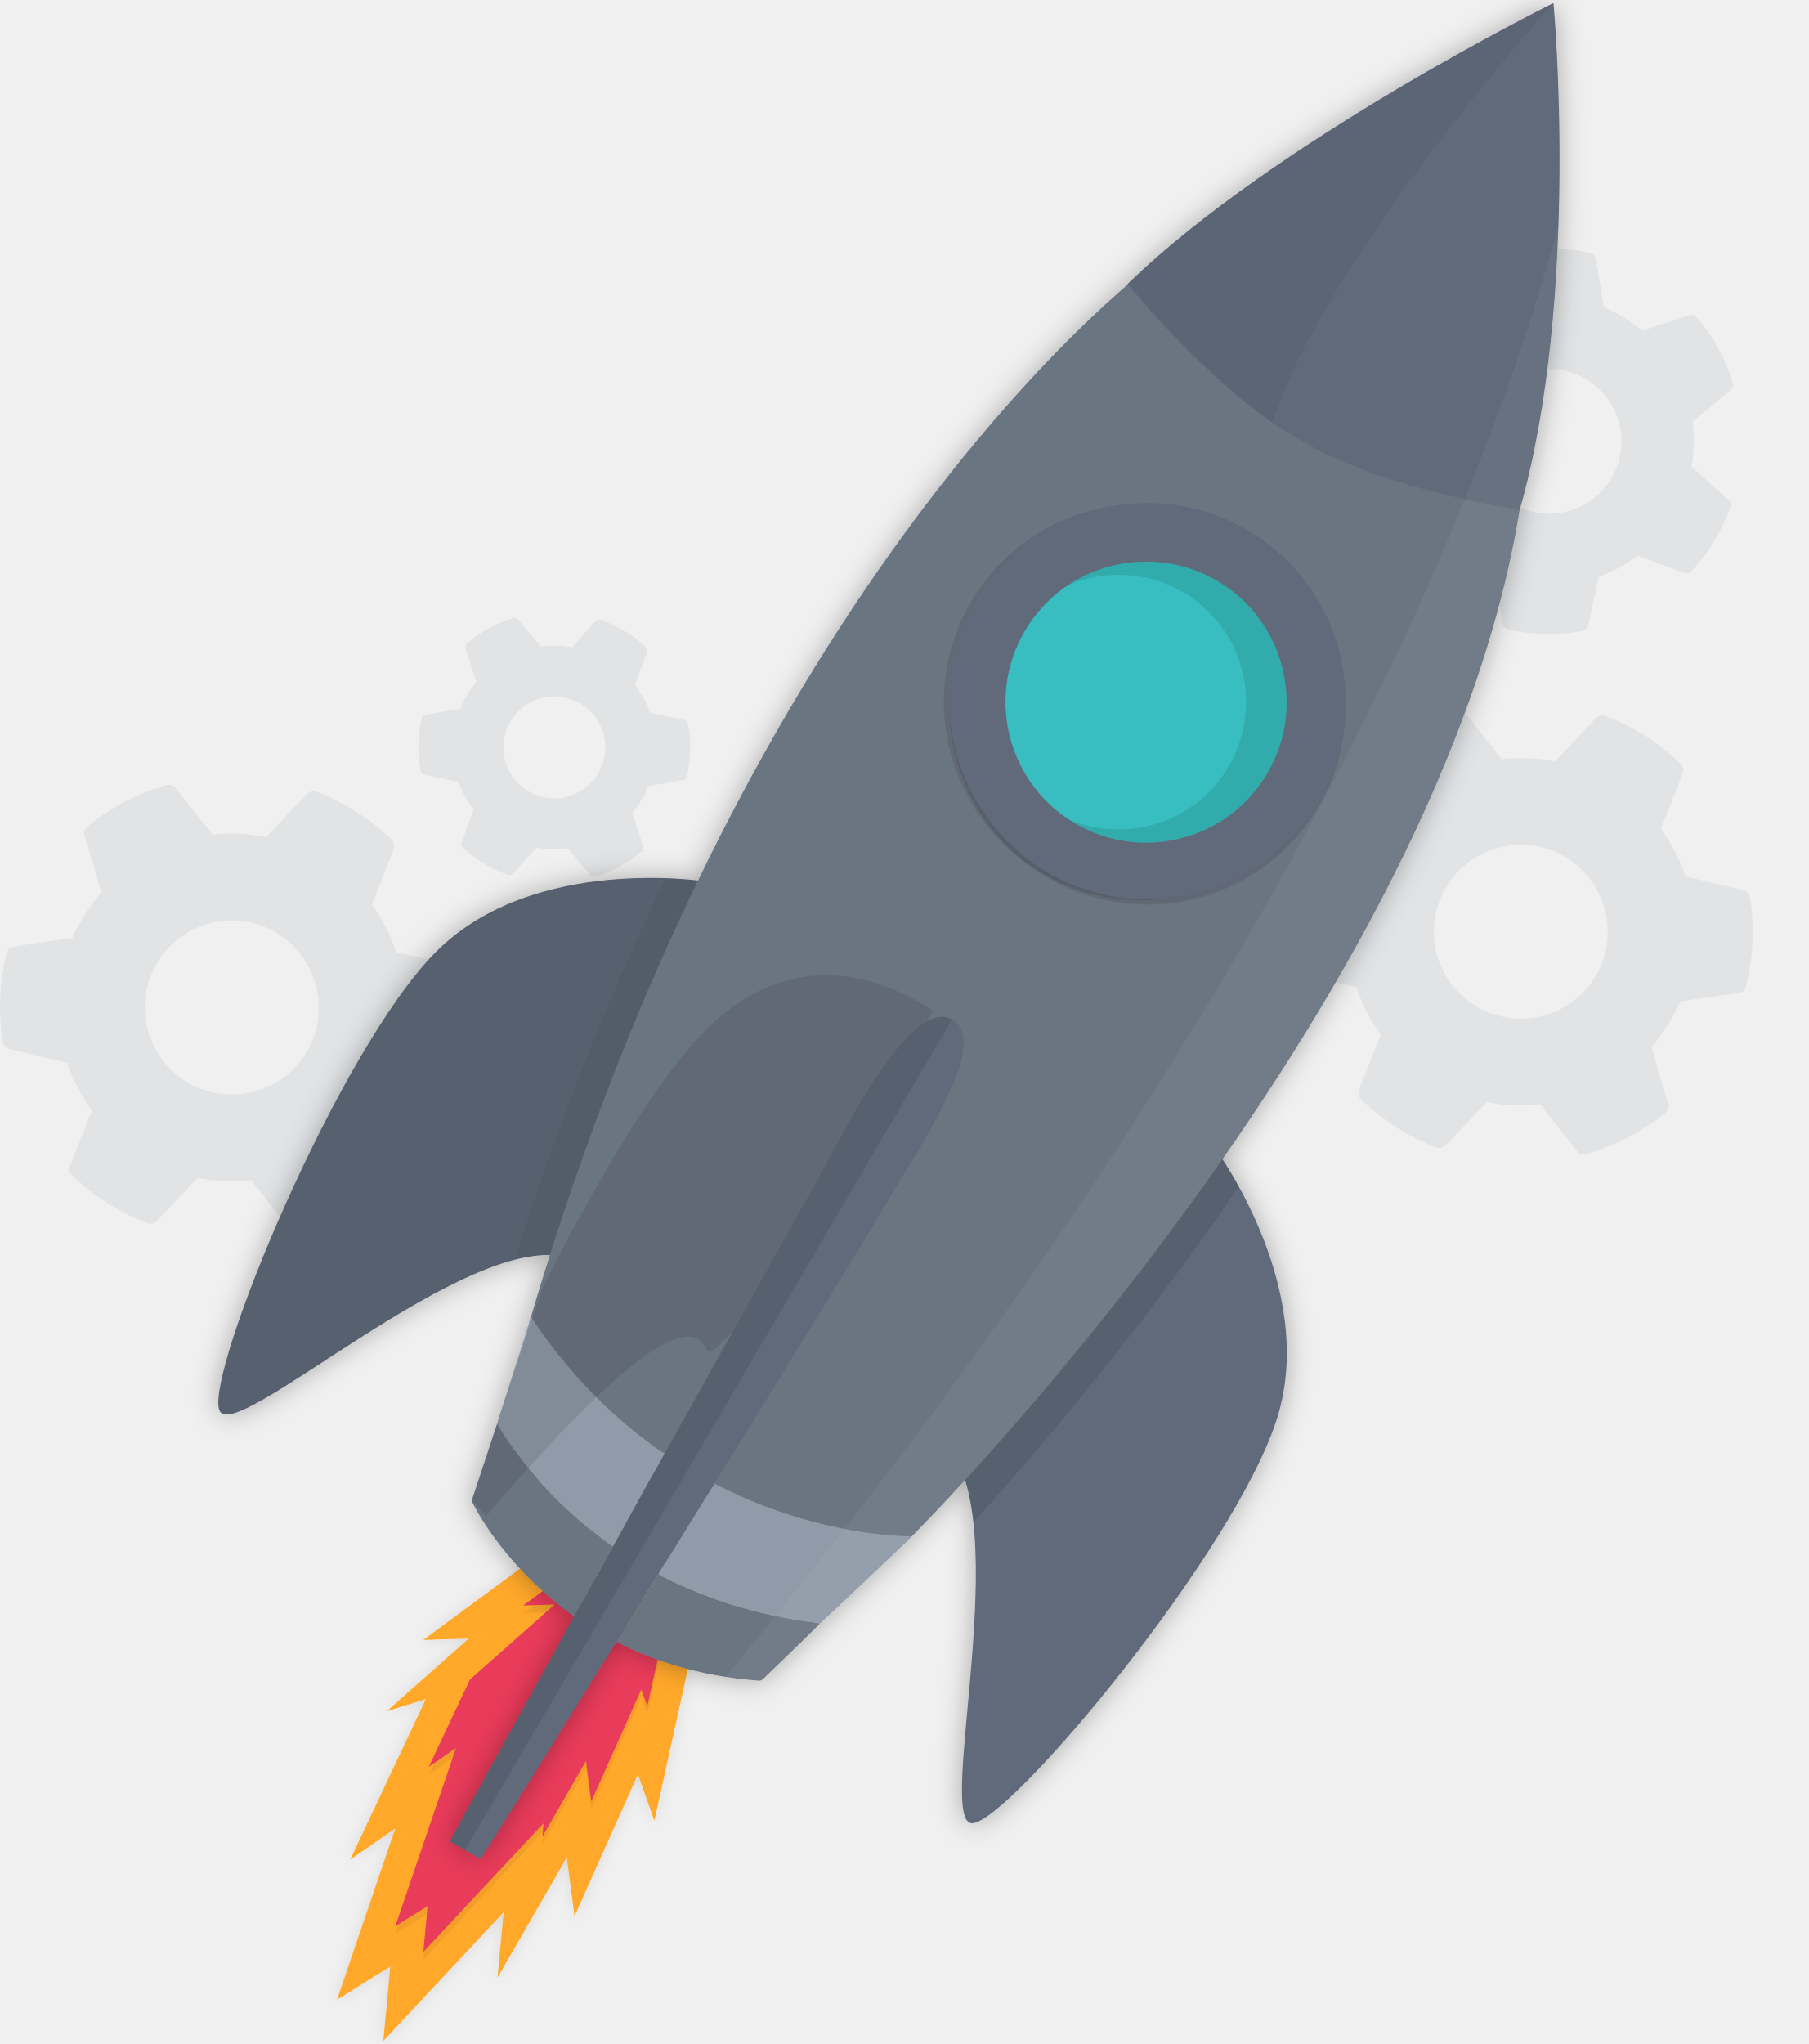
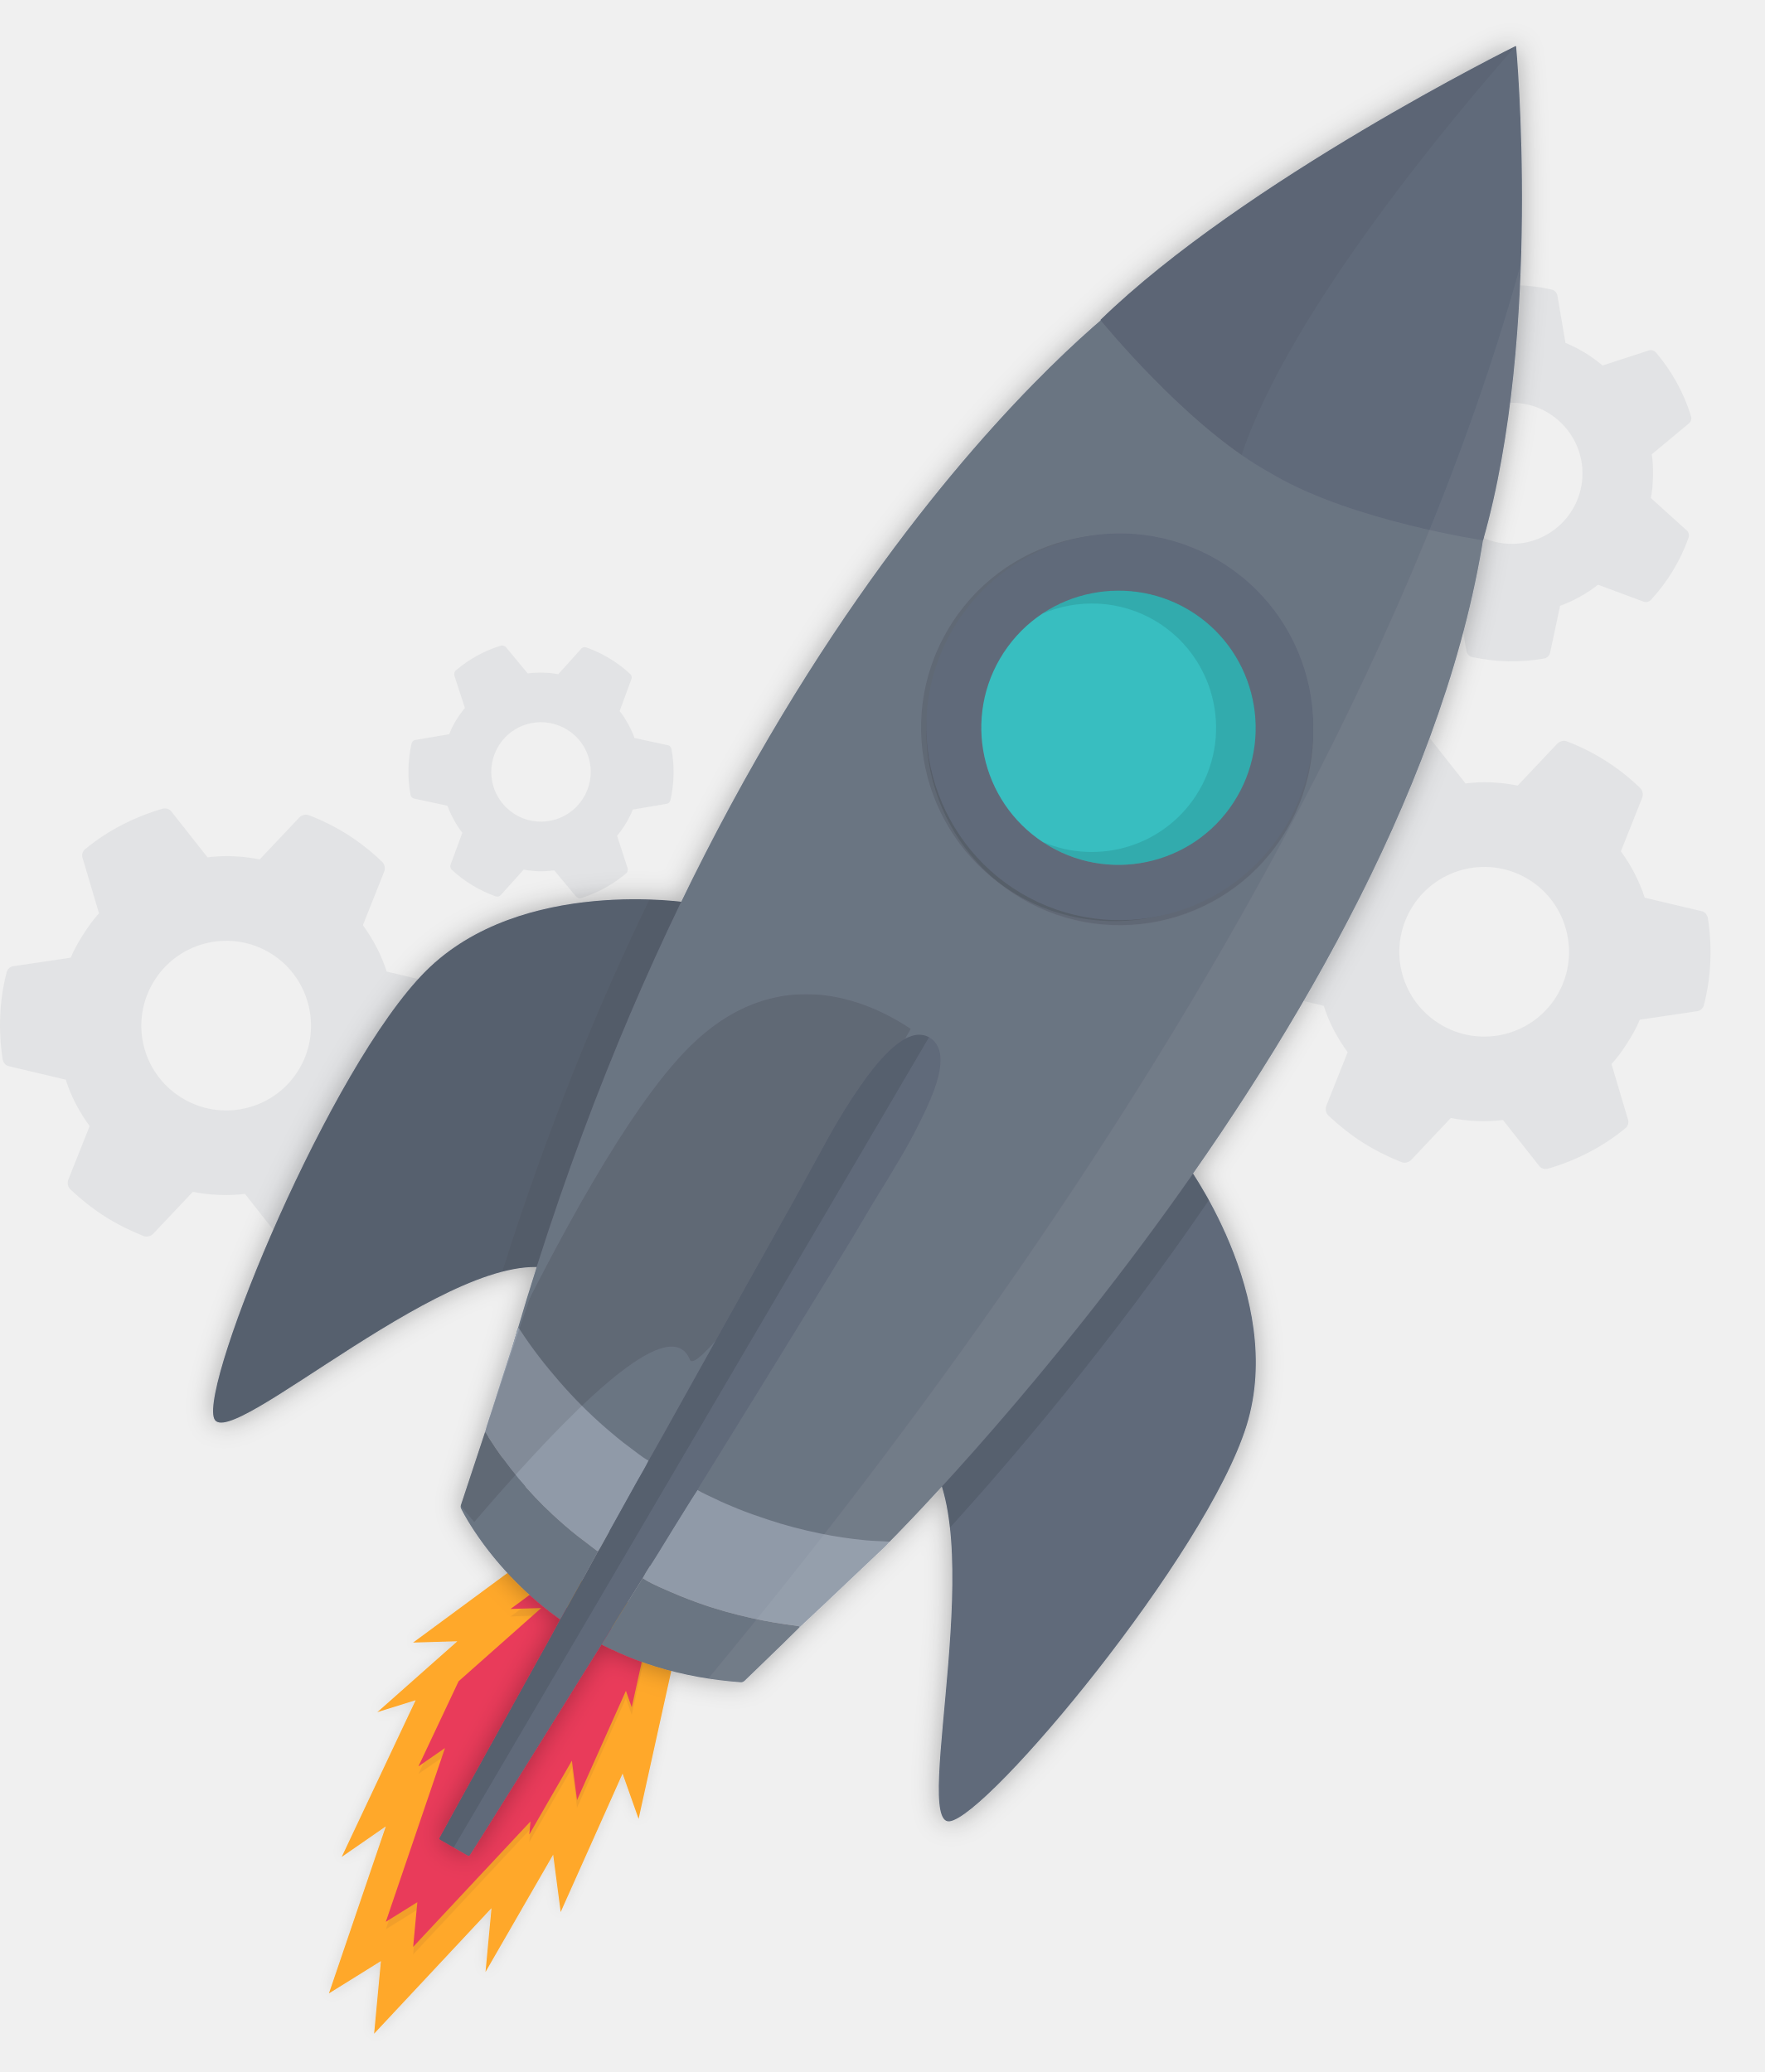
- <svg xmlns="http://www.w3.org/2000/svg" xmlns:xlink="http://www.w3.org/1999/xlink" width="700" height="791" viewBox="0 0 700 791">
+ <svg xmlns="http://www.w3.org/2000/svg" xmlns:xlink="http://www.w3.org/1999/xlink" width="700" height="822" viewBox="0 0 700 822">
  <defs>
    <filter id="a" width="200%" height="200%" x="-50%" y="-50%" filterUnits="objectBoundingBox">
      <feOffset in="SourceAlpha" result="shadowOffsetOuter1" />
      <feGaussianBlur stdDeviation="2.5" in="shadowOffsetOuter1" result="shadowBlurOuter1" />
      <feColorMatrix values="0 0 0 0 0 0 0 0 0 0 0 0 0 0 0 0 0 0 0.1 0" in="shadowBlurOuter1" result="shadowMatrixOuter1" />
      <feMerge>
        <feMergeNode in="shadowMatrixOuter1" />
        <feMergeNode in="SourceGraphic" />
      </feMerge>
    </filter>
-     <polygon id="c" points="35.195 138.847 22.702 146.622 46.159 77.693 35.635 84.979 51.564 51.199 84.332 22.152 72.178 22.508 81.189 15.864 125.778 36.411 120.232 61.53 117.918 54.99 98.536 98.345 96.489 82.703 79.601 111.991 80.087 106.788 33.536 156.584" />
+     <polygon id="c" points="35.195 137.847 22.702 145.622 46.159 76.693 35.635 83.979 51.564 50.199 84.332 21.152 72.178 21.508 81.189 14.864 125.778 35.411 120.232 60.53 117.918 53.99 98.536 97.345 96.489 81.703 79.601 110.991 80.087 105.788 33.536 155.584" />
    <filter id="b" width="200%" height="200%" x="-50%" y="-50%" filterUnits="objectBoundingBox">
      <feOffset dy="3" in="SourceAlpha" result="shadowOffsetOuter1" />
      <feColorMatrix values="0 0 0 0 0 0 0 0 0 0 0 0 0 0 0 0 0 0 0.05 0" in="shadowOffsetOuter1" />
    </filter>
    <filter id="d" width="200%" height="200%" x="-50%" y="-50%" filterUnits="objectBoundingBox">
      <feOffset in="SourceAlpha" result="shadowOffsetOuter1" />
      <feGaussianBlur stdDeviation="5" in="shadowOffsetOuter1" result="shadowBlurOuter1" />
      <feColorMatrix values="0 0 0 0 0 0 0 0 0 0 0 0 0 0 0 0 0 0 0.3 0" in="shadowBlurOuter1" result="shadowMatrixOuter1" />
      <feMerge>
        <feMergeNode in="shadowMatrixOuter1" />
        <feMergeNode in="SourceGraphic" />
      </feMerge>
    </filter>
    <path id="e" d="M189.94,246.742 C189.94,246.742 123.052,235.929 85.153,273.823 C47.257,311.717 -4.371,437.096 1.224,451.339 C6.818,465.581 97.87,380.636 136.529,392.336 C175.188,404.036 189.94,246.742 189.94,246.742" />
    <path id="g" d="M312.858,149.929 C297.78,175.878 306.595,209.091 332.484,224.253 C358.115,239.265 391.633,230.92 406.923,204.67 C422.027,178.744 413.224,145.541 387.551,130.392 C362.33,115.51 328.523,123.151 312.858,149.929 M399.033,110.633 C435.814,132.119 448.036,179.187 426.581,215.738 C404.836,252.794 357.453,264.272 321.396,242.991 C285.773,221.968 272.449,175.337 294.239,138.121 C315.544,101.74 362.308,89.306 399.033,110.633" />
    <filter id="f" width="200%" height="200%" x="-50%" y="-50%" filterUnits="objectBoundingBox">
      <feOffset dy="2" in="SourceAlpha" result="shadowOffsetOuter1" />
      <feColorMatrix values="0 0 0 0 0 0 0 0 0 0 0 0 0 0 0 0 0 0 0.1 0" in="shadowOffsetOuter1" />
    </filter>
    <path id="h" d="M0.209,203.149 C-0.016,203.814 13.773,219.144 14.053,219.692 C15.559,222.659 93.27,165.037 93.27,165.037 L186.427,0.425 L70.767,0.425 C53.629,39.744 3.426,193.474 0.209,203.149 Z" />
-     <path id="j" d="M254.448,110.027 C216.796,142.417 96.632,261.105 23.31,509.876 C22.833,510.518 22.855,511.322 22.669,512.058 C22.648,512.13 22.627,512.202 22.606,512.273 C22.603,512.282 22.6,512.291 22.598,512.3 C21.486,515.679 20.429,519.077 19.343,522.465 C17.256,528.972 15.124,535.466 13.093,541.989 C12.154,545.008 11.036,547.978 10.283,551.055 C10.283,551.055 10.284,551.056 10.284,551.056 C7.086,560.738 3.898,570.426 0.68,580.102 C0.458,580.767 0.664,581.262 0.944,581.81 C2.453,584.773 4.188,587.606 6.023,590.374 C10.842,597.65 16.371,604.359 22.519,610.546 C27.951,616.01 33.803,620.985 40.095,625.435 C40.284,625.138 40.483,624.848 40.656,624.542 C43.518,619.404 46.387,614.269 49.233,609.125 C51.202,605.565 53.135,601.986 55.088,598.413 C55.088,598.413 55.088,598.412 55.087,598.412 C55.354,597.989 55.641,597.575 55.886,597.138 C57.133,594.895 58.38,592.652 59.628,590.408 C64.38,596.44 69.825,600.946 75.696,604.225 C74.684,605.807 73.693,607.403 72.815,609.069 C75.025,610.585 77.474,611.67 79.886,612.769 C84.845,615.025 89.878,617.095 95.023,618.933 C102.029,621.437 109.159,623.406 116.419,625 C122.163,626.259 127.953,627.227 133.789,627.937 C134.245,627.993 134.832,627.885 135.031,628.531 C138.223,625.545 141.424,622.575 144.6,619.576 C151.58,612.984 158.553,606.389 165.507,599.771 C167.287,598.076 169.158,596.472 170.756,594.588 C170.759,594.585 374.632,391.521 406.098,197.312 C406.117,197.315 406.126,197.316 406.126,197.316 C429.713,114.598 419.222,1.369 419.222,1.369 L418.991,1.235 C418.991,1.235 311.338,54.474 254.331,109.884 C254.331,109.884 254.371,109.932 254.448,110.027 Z M11.473,552.777 C11.588,552.999 11.705,553.221 11.838,553.432 C13.524,556.117 15.292,558.743 17.143,561.308 C15.293,558.744 13.524,556.118 11.836,553.432 C11.704,553.221 11.587,552.999 11.473,552.777 Z M26.33,572.785 C26.331,572.786 26.333,572.786 26.334,572.787 C29.759,576.67 33.366,580.382 37.169,583.899 C38.008,584.676 38.853,585.446 39.705,586.208 C38.853,585.446 38.007,584.676 37.167,583.899 C33.363,580.381 29.756,576.669 26.33,572.785 Z M53.57,597.357 C53.819,597.551 54.067,597.747 54.314,597.943 C54.413,598.021 54.519,598.089 54.628,598.154 C54.518,598.09 54.411,598.022 54.312,597.943 C54.066,597.747 53.818,597.551 53.57,597.357 Z M72.815,609.069 C75.025,610.585 77.474,611.67 79.886,612.769 C84.845,615.025 89.878,617.095 95.023,618.933 C102.029,621.437 109.159,623.406 116.419,625 C122.163,626.259 127.953,627.227 133.789,627.937 C134.245,627.993 134.832,627.885 135.031,628.531 C132.707,630.826 130.402,633.144 128.054,635.419 C123.141,640.182 118.199,644.912 113.299,649.688 C112.777,650.193 112.298,650.405 111.581,650.353 C100.193,649.515 89.018,647.546 78.103,644.175 C73.102,642.633 68.202,640.818 63.426,638.666 C61.085,637.613 58.751,636.55 56.475,635.36 C59.06,631.158 61.642,626.956 64.231,622.757 C65,621.515 65.786,620.286 66.562,619.051 C68.648,615.722 70.732,612.397 72.815,609.069 Z" />
+     <path id="j" d="M254.448,109.027 C216.796,141.417 96.632,260.105 23.31,508.876 C22.833,509.518 22.855,510.322 22.669,511.058 C22.648,511.13 22.627,511.202 22.606,511.273 C22.603,511.282 22.6,511.291 22.598,511.3 C21.486,514.679 20.429,518.077 19.343,521.465 C17.256,527.972 15.124,534.466 13.093,540.989 C12.154,544.008 11.036,546.978 10.283,550.055 C10.283,550.055 10.284,550.056 10.284,550.056 C7.086,559.738 3.898,569.426 0.68,579.102 C0.458,579.767 0.664,580.262 0.944,580.81 C2.453,583.773 4.188,586.606 6.023,589.374 C10.842,596.65 16.371,603.359 22.519,609.546 C27.951,615.01 33.803,619.985 40.095,624.435 C40.284,624.138 40.483,623.848 40.656,623.542 C43.518,618.404 46.387,613.269 49.233,608.125 C51.202,604.565 53.135,600.986 55.088,597.413 C55.088,597.413 55.088,597.412 55.087,597.412 C55.354,596.989 55.641,596.575 55.886,596.138 C57.133,593.895 58.38,591.652 59.628,589.408 C64.38,595.44 69.825,599.946 75.696,603.225 C74.684,604.807 73.693,606.403 72.815,608.069 C75.025,609.585 77.474,610.67 79.886,611.769 C84.845,614.025 89.878,616.095 95.023,617.933 C102.029,620.437 109.159,622.406 116.419,624 C122.163,625.259 127.953,626.227 133.789,626.937 C134.245,626.993 134.832,626.885 135.031,627.531 C138.223,624.545 141.424,621.575 144.6,618.576 C151.58,611.984 158.553,605.389 165.507,598.771 C167.287,597.076 169.158,595.472 170.756,593.588 C170.759,593.585 374.632,390.521 406.098,196.312 C406.117,196.315 406.126,196.316 406.126,196.316 C429.713,113.598 419.222,0.369 419.222,0.369 L418.991,0.235 C418.991,0.235 311.338,53.474 254.331,108.884 C254.331,108.884 254.371,108.932 254.448,109.027 Z M11.473,551.777 C11.588,551.999 11.705,552.221 11.838,552.432 C13.524,555.117 15.292,557.743 17.143,560.308 C15.293,557.744 13.524,555.118 11.836,552.432 C11.704,552.221 11.587,551.999 11.473,551.777 Z M26.33,571.785 C26.331,571.786 26.333,571.786 26.334,571.787 C29.759,575.67 33.366,579.382 37.169,582.899 C38.008,583.676 38.853,584.446 39.705,585.208 C38.853,584.446 38.007,583.676 37.167,582.899 C33.363,579.381 29.756,575.669 26.33,571.785 Z M53.57,596.357 C53.819,596.551 54.067,596.747 54.314,596.943 C54.413,597.021 54.519,597.089 54.628,597.154 C54.518,597.09 54.411,597.022 54.312,596.943 C54.066,596.747 53.818,596.551 53.57,596.357 Z M72.815,608.069 C75.025,609.585 77.474,610.67 79.886,611.769 C84.845,614.025 89.878,616.095 95.023,617.933 C102.029,620.437 109.159,622.406 116.419,624 C122.163,625.259 127.953,626.227 133.789,626.937 C134.245,626.993 134.832,626.885 135.031,627.531 C132.707,629.826 130.402,632.144 128.054,634.419 C123.141,639.182 118.199,643.912 113.299,648.688 C112.777,649.193 112.298,649.405 111.581,649.353 C100.193,648.515 89.018,646.546 78.103,643.175 C73.102,641.633 68.202,639.818 63.426,637.666 C61.085,636.613 58.751,635.55 56.475,634.36 C59.06,630.158 61.642,625.956 64.231,621.757 C65,620.515 65.786,619.286 66.562,618.051 C68.648,614.722 70.732,611.397 72.815,608.069 Z" />
  </defs>
-   <g fill="none" fill-rule="evenodd">
-     <g fill="#6B7482" opacity=".1" transform="translate(0 71.714)">
+   <g fill="none" fill-rule="evenodd" transform="translate(0 18)">
+     <g fill="#6B7482" opacity=".1" transform="translate(0 70.714)">
      <path d="M617.046 306.957C626.986 291.368 622.354 270.439 606.764 260.496 591.027 250.465 570.244 255.188 560.303 270.778 550.269 286.517 554.846 307.205 570.583 317.239 586.176 327.178 607.011 322.693 617.046 306.957L617.046 306.957zM645.621 355.208C646.182 356.603 645.657 358.246 644.385 359.097 635.639 366.298 625.027 371.693 614.177 374.856 612.632 375.325 611.139 374.892 610.288 373.623L596.09 355.635C589.227 356.453 582.244 356.16 575.411 354.817L559.73 371.42C558.755 372.463 557.014 372.909 555.664 372.257 550.37 370.129 545.31 367.632 540.433 364.522 535.559 361.415 531.158 357.881 526.995 353.979 525.834 353.03 525.505 351.263 526.04 349.94L534.477 328.717C530.375 323.09 527.014 316.789 525.009 310.318L502.71 305.033C501.197 304.799 500.177 303.628 499.949 302.028 498.24 290.859 498.654 278.963 501.491 267.994 501.729 266.481 502.994 265.311 504.5 265.232L526.988 261.907C528.263 258.768 530.046 255.645 531.931 252.688 533.815 249.734 535.892 246.8 538.2 244.32L531.728 222.53C531.164 221.131 531.689 219.492 532.961 218.637 541.711 211.436 552.319 206.041 563.172 202.879 564.718 202.409 566.208 202.843 567.062 204.111L581.26 222.103C587.975 221.187 595.105 221.575 601.939 222.921L617.617 206.315C618.595 205.275 620.336 204.825 621.685 205.477 632.369 209.588 642.12 215.805 650.352 223.756 651.515 224.704 651.841 226.471 651.31 227.795L642.87 249.017C646.971 254.644 650.185 260.851 652.337 267.42L674.64 272.701C676.149 272.936 677.169 274.109 677.398 275.707 679.109 286.879 678.695 298.771 675.856 309.744 675.621 311.257 674.353 312.424 672.85 312.502L650.361 315.83C649.087 318.967 647.303 322.09 645.419 325.046 643.535 328 641.455 330.937 639.146 333.415L645.621 355.208zM118.11 336.261C128.05 320.672 123.418 299.743 107.828 289.8 92.091 279.769 71.308 284.493 61.368 300.082 51.333 315.821 55.91 336.509 71.647 346.543 87.24 356.483 108.076 351.997 118.11 336.261L118.11 336.261zM146.685 384.512C147.246 385.907 146.721 387.551 145.45 388.401 136.703 395.603 126.091 400.998 115.241 404.16 113.696 404.63 112.203 404.196 111.352 402.928L97.154 384.939C90.292 385.758 83.308 385.464 76.475 384.121L60.794 400.724C59.819 401.767 58.078 402.214 56.729 401.562 51.434 399.433 46.374 396.936 41.497 393.826 36.623 390.719 32.222 387.185 28.059 383.283 26.898 382.335 26.569 380.568 27.104 379.244L35.541 358.022C31.44 352.395 28.079 346.093 26.074 339.622L3.774 334.338C2.262 334.103 1.241 332.933 1.013 331.332-.695 320.163-.281 308.268 2.555 297.298 2.793 295.785 4.058 294.615 5.564 294.537L28.052 291.212C29.327 288.072 31.11 284.949 32.995 281.992 34.879 279.039 36.956 276.105 39.264 273.624L32.793 251.834C32.229 250.436 32.754 248.796 34.025 247.942 42.775 240.741 53.384 235.345 64.237 232.183 65.782 231.714 67.272 232.147 68.126 233.415L82.324 251.407C89.04 250.491 96.17 250.879 103.003 252.226L118.681 235.619C119.659 234.579 121.4 234.129 122.749 234.781 133.433 238.892 143.184 245.109 151.416 253.06 152.58 254.009 152.906 255.776 152.374 257.099L143.934 278.322C148.035 283.948 151.249 290.155 153.401 296.724L175.704 302.005C177.213 302.24 178.234 303.414 178.462 305.011 180.173 316.183 179.759 328.075 176.92 339.049 176.685 340.561 175.417 341.728 173.914 341.806L151.426 345.135C150.151 348.271 148.368 351.394 146.483 354.351 144.599 357.304 142.519 360.242 140.211 362.719L146.685 384.512z" />
      <path d="M624.154,85.562 C616.74,72.092 599.618,67.127 586.147,74.54 C572.546,82.022 567.708,99.075 575.122,112.545 C582.607,126.142 599.53,131.052 613.131,123.567 C626.602,116.154 631.639,99.159 624.154,85.562 L624.154,85.562 Z M670.764,83.952 C672.006,84.098 672.997,85.135 673.111,86.403 C674.878,95.658 674.585,105.552 672.567,114.732 C672.29,116.046 671.38,116.962 670.115,117.08 L651.324,120.268 C649.185,125.601 646.186,130.579 642.479,135.032 L648.347,153.096 C648.716,154.224 648.351,155.671 647.333,156.398 C643.672,159.414 639.832,162.106 635.617,164.428 C631.404,166.745 627.072,168.548 622.563,170.028 C621.409,170.501 619.987,170.035 619.234,169.119 L607.11,154.494 C601.369,155.244 595.429,155.185 589.906,154.067 L577.156,168.235 C576.383,169.243 575.122,169.523 573.863,169.05 C565.028,165.846 556.513,160.799 549.637,154.351 C548.626,153.575 548.281,152.186 548.822,151.058 L555.362,133.318 C553.579,131.137 552.011,128.591 550.605,126.038 C549.2,123.485 547.886,120.796 547,118.123 L528.511,114.159 C527.269,114.012 526.282,112.972 526.164,111.704 C524.397,102.449 524.691,92.555 526.712,83.375 C526.986,82.061 527.895,81.145 529.16,81.027 L547.952,77.839 C549.963,72.574 553.09,67.528 556.796,63.078 L550.928,45.011 C550.56,43.883 550.925,42.436 551.942,41.709 C559.199,35.554 567.627,30.915 576.713,28.079 C577.867,27.609 579.288,28.076 580.041,28.992 L592.166,43.613 C597.91,42.863 603.719,42.993 609.369,44.04 L622.12,29.872 C622.892,28.865 624.154,28.587 625.412,29.057 C634.247,32.265 642.763,37.308 649.638,43.756 C650.649,44.532 650.998,45.921 650.453,47.052 L643.914,64.79 C645.697,66.97 647.265,69.517 648.67,72.069 C650.075,74.625 651.389,77.311 652.276,79.984 L670.764,83.952 Z" transform="rotate(30 599.638 99.055)" />
      <path d="M231.839,208.001 C226.613,198.508 214.547,195.01 205.057,200.232 C195.472,205.507 192.062,217.523 197.288,227.016 C202.563,236.597 214.488,240.056 224.07,234.782 C233.563,229.559 237.114,217.582 231.839,208.001 L231.839,208.001 Z M264.681,206.866 C265.558,206.967 266.256,207.698 266.337,208.594 C267.583,215.114 267.374,222.087 265.953,228.555 C265.76,229.481 265.118,230.13 264.225,230.211 L250.985,232.457 C249.476,236.216 247.363,239.724 244.752,242.86 L248.886,255.59 C249.147,256.385 248.889,257.406 248.175,257.918 C245.593,260.04 242.887,261.94 239.917,263.574 C236.947,265.207 233.896,266.478 230.717,267.522 C229.902,267.854 228.901,267.525 228.373,266.879 L219.828,256.578 C215.783,257.106 211.597,257.064 207.704,256.275 L198.722,266.257 C198.175,266.967 197.288,267.166 196.401,266.834 C190.174,264.575 184.172,261.018 179.328,256.473 C178.617,255.929 178.373,254.951 178.754,254.152 L183.364,241.654 C182.105,240.118 181.004,238.322 180.012,236.522 C179.021,234.723 178.096,232.829 177.47,230.945 L164.442,228.151 C163.565,228.046 162.871,227.316 162.789,226.423 C161.544,219.9 161.749,212.927 163.174,206.459 C163.366,205.533 164.008,204.888 164.902,204.806 L178.141,202.56 C179.559,198.85 181.763,195.293 184.375,192.157 L180.241,179.427 C179.98,178.632 180.237,177.611 180.951,177.1 C186.067,172.76 192.006,169.494 198.406,167.492 C199.221,167.163 200.222,167.489 200.753,168.138 L209.298,178.439 C213.344,177.911 217.439,178.003 221.423,178.743 L230.404,168.757 C230.952,168.047 231.839,167.851 232.726,168.183 C238.952,170.443 244.954,173.999 249.796,178.54 C250.51,179.088 250.754,180.066 250.373,180.862 L245.763,193.364 C247.018,194.899 248.123,196.695 249.114,198.495 C250.105,200.294 251.031,202.188 251.657,204.069 L264.681,206.866 Z" />
    </g>
    <g filter="url(#a)" transform="translate(130.32 598.786)">
-       <polygon fill="#FFA82C" points="79.75 1.757 33.518 35.849 51.054 35.338 19.336 63.455 34.516 58.731 5.201 120.893 22.681 108.795 .134 175.044 20.748 162.216 18.052 191.024 64.603 141.228 62.233 166.549 89.064 120.016 92.047 142.773 116.599 87.853 122.956 105.815 139.821 29.444" />
+       <polygon fill="#FFA82C" points="79.75 .757 33.518 34.849 51.054 34.338 19.336 62.455 34.516 57.731 5.201 119.893 22.681 107.795 .134 174.044 20.748 161.216 18.052 190.024 64.603 140.228 62.233 165.549 89.064 119.016 92.047 141.773 116.599 86.853 122.956 104.815 139.821 28.444" />
      <use fill="black" filter="url(#b)" xlink:href="#c" />
      <use fill="#E93B5A" xlink:href="#c" />
    </g>
-     <g filter="url(#d)" transform="translate(81.915)">
-       <g transform="translate(1.783 94.428)">
+     <g filter="url(#d)" transform="translate(82.915)">
+       <g transform="translate(.783 93.428)">
        <use fill="#606A7A" xlink:href="#e" />
        <use fill="#000000" fill-opacity=".1" xlink:href="#e" />
        <path fill="#000000" fill-opacity=".05" d="M173.885,245.41 C183.671,245.729 189.94,246.742 189.94,246.742 C189.94,246.742 175.188,404.036 136.529,392.336 C130.592,390.539 123.42,391.022 115.512,393.074 C133.193,337.078 153.193,288.04 173.885,245.41 Z" />
        <path fill="#606A7A" d="M385.776,348.748 C385.776,348.748 426.557,402.857 410.729,454.055 C394.898,505.257 308.1,609.429 292.892,611.128 C277.683,612.826 310.321,492.66 281.931,463.93 C253.542,435.203 385.776,348.748 385.776,348.748" />
        <path fill="#000000" fill-opacity=".1" d="M395.771,364.687 C390.312,354.766 385.776,348.748 385.776,348.748 C385.776,348.748 253.542,435.203 281.931,463.93 C288.299,470.374 291.597,481.419 293.052,494.656 C317.591,467.594 357.198,421.248 395.771,364.687 Z" />
        <path fill="#6B7482" d="M364.502,6.197 C364.502,6.197 208.684,118.154 121.003,417.874 C97.067,499.692 141.972,471.93 154.873,491.621 C189.235,544.058 269.153,500.188 269.153,500.188 C269.153,500.188 484.068,286.128 506.641,87.37 C506.641,87.37 448.386,-27.358 364.502,6.197" />
        <path fill="#010202" fill-opacity=".1" d="M310.78,150.308 C295.702,176.258 304.518,209.47 330.406,224.632 C356.037,239.645 389.555,231.299 404.845,205.05 C419.949,179.123 411.147,145.92 385.473,130.771 C360.253,115.889 326.448,123.531 310.78,150.308 M396.955,111.012 C433.736,132.499 445.958,179.566 424.503,216.117 C402.758,253.174 355.376,264.652 319.319,243.371 C283.695,222.347 270.371,175.716 292.162,138.501 C313.467,102.119 360.23,89.686 396.955,111.012" />
        <path fill="#909AA8" d="M171.213,514.669 C172.905,511.461 175.014,508.511 176.888,505.42 C181.195,498.33 185.593,491.295 189.965,484.247 C190.917,482.711 191.927,481.208 192.909,479.689 C195.285,481.104 197.851,482.131 200.319,483.357 C203.064,484.719 205.894,485.87 208.711,487.037 C212.642,488.664 216.675,490.023 220.711,491.38 C227.525,493.671 234.466,495.464 241.494,496.915 C247.496,498.15 253.557,499.057 259.67,499.634 C262.829,499.934 265.994,499.943 269.153,500.188 C267.556,502.072 265.685,503.676 263.905,505.371 C256.951,511.989 249.977,518.584 242.997,525.176 C239.822,528.175 236.62,531.145 233.429,534.131 C233.23,533.485 232.643,533.593 232.187,533.538 C226.351,532.827 220.561,531.859 214.817,530.6 C207.556,529.006 200.427,527.037 193.421,524.534 C188.276,522.695 183.242,520.625 178.284,518.369 C175.871,517.27 173.423,516.185 171.213,514.669 Z M173.528,468.059 C172.172,470.869 170.519,473.513 169.006,476.238 C164.106,485.076 159.193,493.907 154.283,502.738 C154.039,503.175 153.752,503.589 153.485,504.013 C153.227,503.86 152.947,503.729 152.712,503.543 C150.329,501.646 147.845,499.883 145.448,497.998 C142.025,495.309 138.755,492.45 135.567,489.499 C130.706,485.004 126.168,480.192 121.917,475.11 C117.656,470.015 113.766,464.655 110.236,459.032 C109.73,458.23 109.453,457.281 108.681,456.655 C109.434,453.578 110.552,450.608 111.491,447.589 C113.522,441.066 115.654,434.572 117.74,428.065 C118.829,424.668 119.889,421.262 121.004,417.875 C121.281,417.027 121.17,416.052 121.829,415.328 C122.164,415.495 122.324,415.824 122.513,416.114 C127.227,423.381 132.535,430.191 138.214,436.724 C143.916,443.286 150.032,449.425 156.598,455.12 C159.588,457.711 162.613,460.248 165.811,462.588 C168.357,464.45 170.753,466.517 173.528,468.059 Z" />
        <path fill="#6B7482" d="M108.682 456.655C109.455 457.281 109.732 458.23 110.234 459.032 113.768 464.655 117.654 470.015 121.915 475.11 126.166 480.192 130.704 485.004 135.565 489.499 138.757 492.45 142.027 495.309 145.45 497.998 147.846 499.883 150.33 501.643 152.71 503.543 152.945 503.729 153.225 503.856 153.486 504.013 151.533 507.586 149.6 511.165 147.631 514.725 144.785 519.869 141.916 525.004 139.053 530.142 138.88 530.448 138.682 530.738 138.493 531.035 132.2 526.585 126.349 521.61 120.917 516.147 114.769 509.959 109.239 503.25 104.421 495.974 102.585 493.206 100.851 490.373 99.342 487.41 99.061 486.862 98.856 486.367 99.078 485.702 102.295 476.026 105.484 466.337 108.682 456.655M171.213 514.669C173.423 516.185 175.871 517.27 178.284 518.369 183.242 520.625 188.276 522.695 193.421 524.534 200.427 527.037 207.556 529.006 214.817 530.6 220.561 531.859 226.351 532.827 232.187 533.538 232.643 533.593 233.23 533.485 233.429 534.131 231.104 536.426 228.799 538.744 226.452 541.019 221.539 545.782 216.597 550.512 211.697 555.288 211.175 555.793 210.696 556.005 209.979 555.953 198.591 555.115 187.415 553.146 176.5 549.776 171.499 548.234 166.599 546.418 161.823 544.266 159.483 543.213 157.148 542.15 154.873 540.961 157.458 536.758 160.04 532.556 162.629 528.357 163.398 527.115 164.184 525.886 164.96 524.651 167.046 521.322 169.129 517.997 171.213 514.669" />
        <use fill="black" filter="url(#f)" xlink:href="#g" />
        <use fill="#606A7A" xlink:href="#g" />
        <path fill="#37BEC0" d="M312.858,149.929 C328.523,123.151 362.33,115.51 387.551,130.392 C413.224,145.541 422.027,178.744 406.923,204.67 C391.633,230.92 358.115,239.265 332.484,224.253 C306.595,209.091 297.78,175.878 312.858,149.929" />
        <path fill="#010202" fill-opacity=".1" d="M387.55,130.391 C369.329,119.64 346.636,120.651 329.533,132.129 C343.728,125.945 360.478,126.593 374.363,134.786 C397.63,148.517 405.608,178.61 391.922,202.104 C379.087,224.139 352.083,232.24 329.709,222.505 C330.615,223.108 331.535,223.698 332.487,224.256 C358.114,239.265 391.635,230.919 406.925,204.67 C422.026,178.743 413.224,145.54 387.55,130.391" />
      </g>
-       <g transform="translate(100.652 376.98)">
+       <g transform="translate(99.652 375.98)">
        <mask id="i" fill="white">
          <use xlink:href="#h" />
        </mask>
        <path fill="#010202" fill-opacity=".1" d="M186.427,20.156 C186.427,20.156 136.847,-25.66 89.891,22.337 C42.932,70.334 -20.969,226.917 -37.534,259.364 C-48.41,280.668 76.081,108.524 91.071,145.46 C95.264,155.794 186.427,20.156 186.427,20.156" mask="url(#i)" />
      </g>
      <g transform="translate(90.872 .028)">
-         <path fill="#606A7A" d="M84.439,562.459 C86.493,558.817 88.563,555.186 90.6,551.534 C96.57,540.838 102.526,530.136 108.489,519.437 C113.982,509.575 119.475,499.71 124.982,489.852 C130.902,479.248 136.865,468.662 142.756,458.038 C147.079,450.237 151.271,442.361 155.598,434.56 C159.63,427.284 163.97,420.19 168.742,413.367 C172.042,408.653 175.54,404.112 179.674,400.089 C181.447,398.364 183.335,396.78 185.467,395.508 C186.947,394.625 188.499,393.908 190.214,393.608 C194.178,392.917 197.823,394.931 199.362,398.658 C200.232,400.764 200.336,402.971 200.154,405.2 C199.864,408.793 198.853,412.219 197.624,415.587 C195.876,420.379 193.607,424.933 191.348,429.494 C189.268,433.699 186.999,437.807 184.622,441.839 C181.578,447.006 178.484,452.144 175.315,457.239 C171.989,462.589 168.902,468.085 165.632,473.474 C159.885,482.954 154.088,492.408 148.292,501.862 C142.472,511.358 136.633,520.845 130.794,530.331 C126.856,536.728 122.905,543.111 118.954,549.5 C115.113,555.717 111.273,561.934 107.416,568.144 C106.194,570.113 104.903,572.036 103.82,574.09 C102.839,575.609 101.828,577.109 100.876,578.648 C96.501,585.696 92.106,592.727 87.8,599.818 C85.922,602.912 83.813,605.862 82.124,609.07 C80.041,612.395 77.958,615.723 75.871,619.048 C75.095,620.287 74.306,621.516 73.54,622.758 C70.952,626.957 68.369,631.159 65.784,635.361 C63.326,639.293 60.865,643.218 58.413,647.156 C51.541,658.194 44.688,669.242 37.806,680.274 C31.165,690.921 24.498,701.555 17.841,712.193 C16.53,714.286 15.207,716.369 13.873,718.449 C13.283,719.368 13.241,719.4 12.321,718.882 C8.898,716.942 5.491,714.98 2.088,713.008 C1.302,712.551 1.309,712.512 1.886,711.456 C4.38,706.905 6.87,702.351 9.381,697.806 C16.507,684.929 23.637,672.056 30.774,659.185 C35.758,650.194 40.759,641.21 45.741,632.216 C46.986,629.966 48.186,627.694 49.405,625.435 C49.591,625.138 49.793,624.848 49.963,624.542 C52.825,619.404 55.694,614.269 58.54,609.125 C60.509,605.565 62.446,601.986 64.395,598.413 C64.663,597.989 64.95,597.575 65.194,597.138 C70.104,588.307 75.017,579.476 79.917,570.638 C81.43,567.912 83.082,565.269 84.439,562.459" />
-         <path fill="#000000" fill-opacity=".1" d="M2.089,713.009 C3.778,713.987 5.473,714.949 7.162,715.92 C62.698,621.061 176.747,426.705 195.669,394.463 C194.075,393.593 192.184,393.264 190.211,393.606 C188.496,393.906 186.948,394.623 185.468,395.507 C183.332,396.781 181.448,398.366 179.675,400.09 C175.537,404.11 172.039,408.654 168.743,413.368 C163.967,420.188 159.631,427.282 155.599,434.558 C151.272,442.362 147.08,450.235 142.754,458.039 C136.866,468.664 130.903,479.246 124.979,489.854 C119.476,499.712 113.983,509.573 108.486,519.438 C102.524,530.137 96.571,540.84 90.601,551.536 C88.564,555.187 86.494,558.818 84.44,562.46 C83.083,565.27 81.427,567.914 79.918,570.636 C75.015,579.474 70.105,588.305 65.195,597.139 C64.951,597.576 64.664,597.99 64.396,598.414 C62.444,601.984 60.51,605.563 58.541,609.126 C55.695,614.271 52.826,619.405 49.964,624.54 C49.791,624.846 49.592,625.136 49.406,625.433 C48.184,627.695 46.984,629.967 45.742,632.217 C40.757,641.211 35.759,650.192 30.775,659.187 C23.638,672.057 16.505,684.931 9.382,697.808 C6.868,702.349 4.377,706.903 1.883,711.457 C1.306,712.51 1.3,712.553 2.089,713.009" />
-         <path fill="#606A7A" d="M415.435,197.316 C439.022,114.598 428.531,1.369 428.531,1.369 L428.299,1.235 C428.299,1.235 320.647,54.474 263.64,109.884 C263.64,109.884 296.91,150.933 328.696,169.242 C329.478,169.691 332.357,171.344 333.123,171.784 C364.195,189.682 415.435,197.316 415.435,197.316" />
-         <path fill="#000000" fill-opacity=".05" d="M428.32,1.247 L428.301,1.237 C428.301,1.237 320.645,54.473 263.642,109.883 C263.642,109.883 290.903,143.519 319.651,163.477 C338.918,105.573 406.165,26.346 428.32,1.247" />
-         <g transform="translate(9.309)">
+         <path fill="#606A7A" d="M83.439,561.459 C85.493,557.817 87.563,554.186 89.6,550.534 C95.57,539.838 101.526,529.136 107.489,518.437 C112.982,508.575 118.475,498.71 123.982,488.852 C129.902,478.248 135.865,467.662 141.756,457.038 C146.079,449.237 150.271,441.361 154.598,433.56 C158.63,426.284 162.97,419.19 167.742,412.367 C171.042,407.653 174.54,403.112 178.674,399.089 C180.447,397.364 182.335,395.78 184.467,394.508 C185.947,393.625 187.499,392.908 189.214,392.608 C193.178,391.917 196.823,393.931 198.362,397.658 C199.232,399.764 199.336,401.971 199.154,404.2 C198.864,407.793 197.853,411.219 196.624,414.587 C194.876,419.379 192.607,423.933 190.348,428.494 C188.268,432.699 185.999,436.807 183.622,440.839 C180.578,446.006 177.484,451.144 174.315,456.239 C170.989,461.589 167.902,467.085 164.632,472.474 C158.885,481.954 153.088,491.408 147.292,500.862 C141.472,510.358 135.633,519.845 129.794,529.331 C125.856,535.728 121.905,542.111 117.954,548.5 C114.113,554.717 110.273,560.934 106.416,567.144 C105.194,569.113 103.903,571.036 102.82,573.09 C101.839,574.609 100.828,576.109 99.876,577.648 C95.501,584.696 91.106,591.727 86.8,598.818 C84.922,601.912 82.813,604.862 81.124,608.07 C79.041,611.395 76.958,614.723 74.871,618.048 C74.095,619.287 73.306,620.516 72.54,621.758 C69.952,625.957 67.369,630.159 64.784,634.361 C62.326,638.293 59.865,642.218 57.413,646.156 C50.541,657.194 43.688,668.242 36.806,679.274 C30.165,689.921 23.498,700.555 16.841,711.193 C15.53,713.286 14.207,715.369 12.873,717.449 C12.283,718.368 12.241,718.4 11.321,717.882 C7.898,715.942 4.491,713.98 1.088,712.008 C0.302,711.551 0.309,711.512 0.886,710.456 C3.38,705.905 5.87,701.351 8.381,696.806 C15.507,683.929 22.637,671.056 29.774,658.185 C34.758,649.194 39.759,640.21 44.741,631.216 C45.986,628.966 47.186,626.694 48.405,624.435 C48.591,624.138 48.793,623.848 48.963,623.542 C51.825,618.404 54.694,613.269 57.54,608.125 C59.509,604.565 61.446,600.986 63.395,597.413 C63.663,596.989 63.95,596.575 64.194,596.138 C69.104,587.307 74.017,578.476 78.917,569.638 C80.43,566.912 82.082,564.269 83.439,561.459" />
+         <path fill="#000000" fill-opacity=".1" d="M1.089,712.009 C2.778,712.987 4.473,713.949 6.162,714.92 C61.698,620.061 175.747,425.705 194.669,393.463 C193.075,392.593 191.184,392.264 189.211,392.606 C187.496,392.906 185.948,393.623 184.468,394.507 C182.332,395.781 180.448,397.366 178.675,399.09 C174.537,403.11 171.039,407.654 167.743,412.368 C162.967,419.188 158.631,426.282 154.599,433.558 C150.272,441.362 146.08,449.235 141.754,457.039 C135.866,467.664 129.903,478.246 123.979,488.854 C118.476,498.712 112.983,508.573 107.486,518.438 C101.524,529.137 95.571,539.84 89.601,550.536 C87.564,554.187 85.494,557.818 83.44,561.46 C82.083,564.27 80.427,566.914 78.918,569.636 C74.015,578.474 69.105,587.305 64.195,596.139 C63.951,596.576 63.664,596.99 63.396,597.414 C61.444,600.984 59.51,604.563 57.541,608.126 C54.695,613.271 51.826,618.405 48.964,623.54 C48.791,623.846 48.592,624.136 48.406,624.433 C47.184,626.695 45.984,628.967 44.742,631.217 C39.757,640.211 34.759,649.192 29.775,658.187 C22.638,671.057 15.505,683.931 8.382,696.808 C5.868,701.349 3.377,705.903 0.883,710.457 C0.306,711.51 0.3,711.553 1.089,712.009" />
+         <path fill="#606A7A" d="M414.435,196.316 C438.022,113.598 427.531,0.369 427.531,0.369 L427.299,0.235 C427.299,0.235 319.647,53.474 262.64,108.884 C262.64,108.884 295.91,149.933 327.696,168.242 C328.478,168.691 331.357,170.344 332.123,170.784 C363.195,188.682 414.435,196.316 414.435,196.316" />
+         <path fill="#000000" fill-opacity=".05" d="M427.32,0.247 L427.301,0.237 C427.301,0.237 319.645,53.473 262.642,108.883 C262.642,108.883 289.903,142.519 318.651,162.477 C337.918,104.573 405.165,25.346 427.32,0.247" />
+         <g transform="translate(8.309)">
          <mask id="k" fill="white">
            <use xlink:href="#j" />
          </mask>
-           <path fill="#FFFFFF" fill-opacity=".05" d="M44.855,711.779 C93.578,712.076 141.735,685.641 141.735,685.641 C141.735,685.641 468.6,360.075 502.932,57.783 C502.932,57.783 480.134,12.884 441.015,-24.702 C442.109,-22.682 442.666,-21.584 442.666,-21.584 C409.554,269.97 163.198,578.488 44.855,711.779 Z" mask="url(#k)" />
+           <path fill="#FFFFFF" fill-opacity=".05" d="M44.855,710.779 C93.578,711.076 141.735,684.641 141.735,684.641 C141.735,684.641 468.6,359.075 502.932,56.783 C502.932,56.783 480.134,11.884 441.015,-25.702 C442.109,-23.682 442.666,-22.584 442.666,-22.584 C409.554,268.97 163.198,577.488 44.855,710.779 Z" mask="url(#k)" />
        </g>
      </g>
    </g>
  </g>
</svg>
